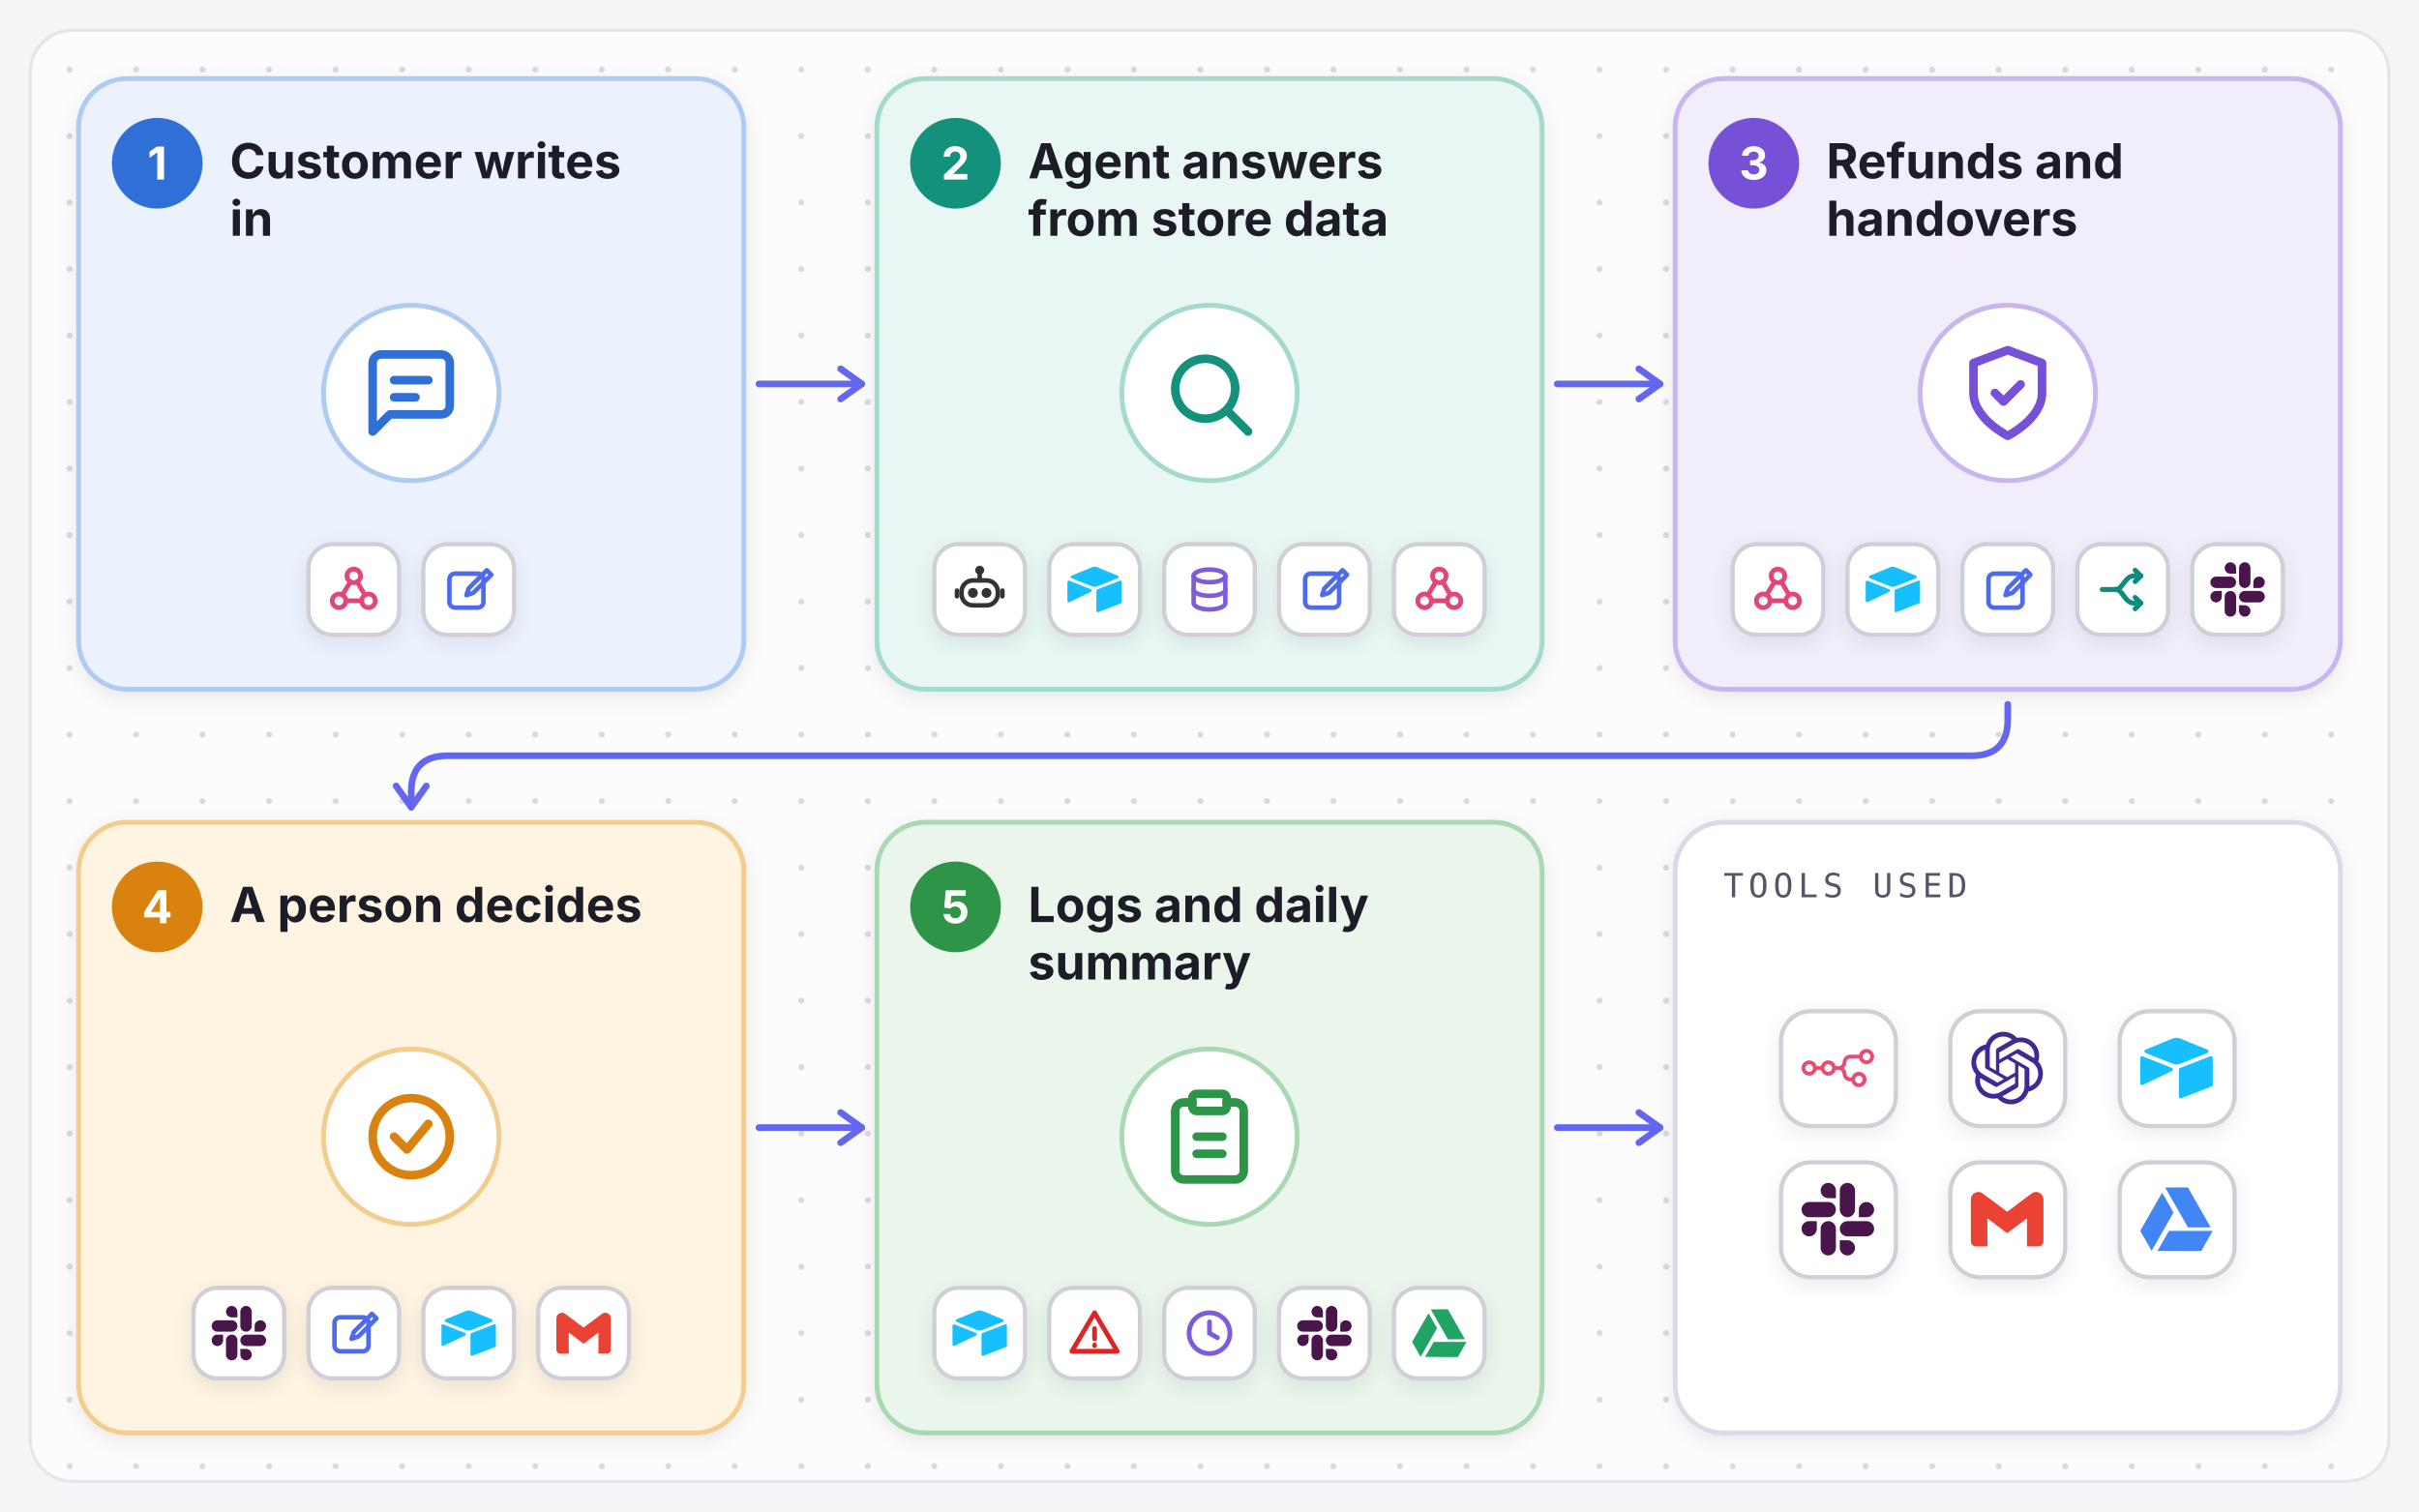
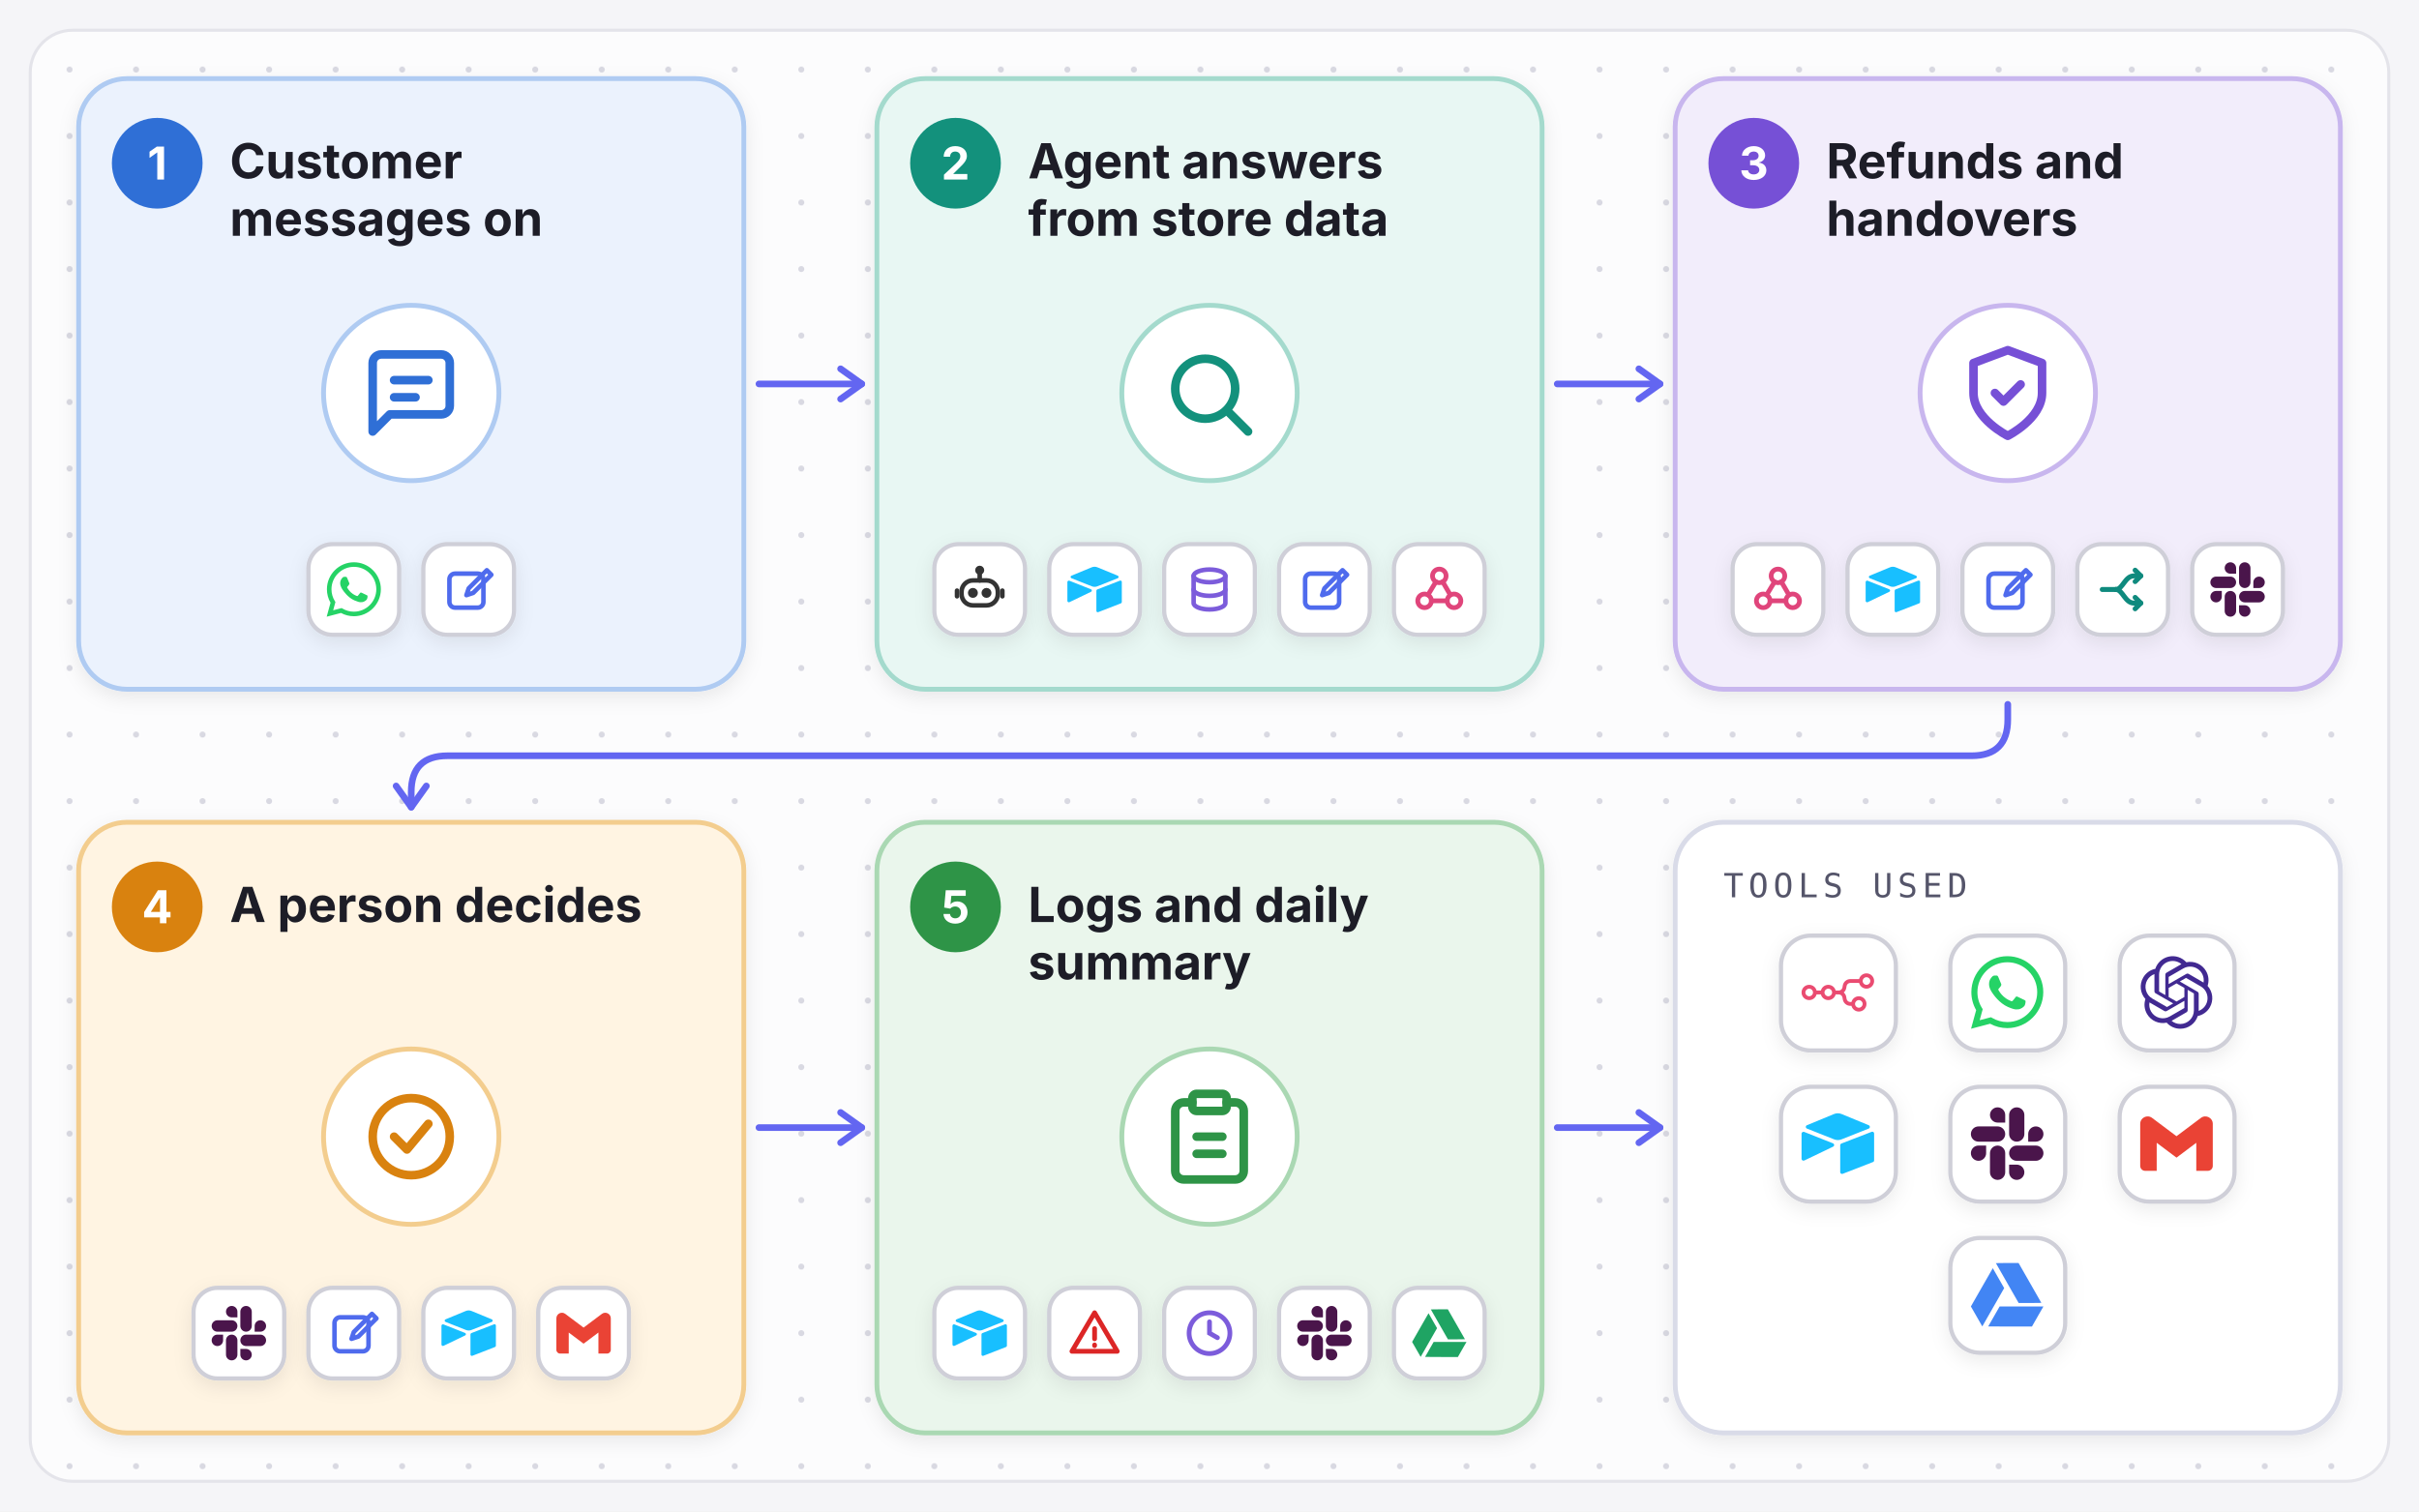
- <svg xmlns="http://www.w3.org/2000/svg" viewBox="0 0 800 500" width="800" height="500" role="img" aria-label="AI Customer Support Agent: process diagram" data-light="" data-span="3.8" data-nodes="39">
+ <svg xmlns="http://www.w3.org/2000/svg" viewBox="0 0 800 500" width="800" height="500" role="img" aria-label="AI WhatsApp Customer Support Agent: process diagram" data-light="" data-span="3.8" data-nodes="51">
  <defs>
    <pattern id="dots" width="22" height="22" patternUnits="userSpaceOnUse">
      <rect width="22" height="22" fill="#FCFCFD" />
      <circle cx="1" cy="1" r="1" fill="#d9d9e2" />
    </pattern>
    <filter id="sh" x="-30%" y="-30%" width="160%" height="160%">
      <feDropShadow dx="0" dy="2" stdDeviation="3" flood-color="#000" flood-opacity=".08" />
    </filter>
  </defs>
  <rect width="800" height="500" fill="#F5F5F8" />
  <rect x="10" y="10" width="780" height="480" rx="14" fill="url(#dots)" stroke="#e4e4ea" />
  <g data-t="0.000">
    <g filter="url(#sh)">
      <rect x="26" y="26" width="220.0" height="202" rx="16" fill="#EBF2FD" stroke="#AFCBF2" stroke-width="1.6" />
    </g>
    <circle cx="52" cy="54" r="15" fill="#2F6FD6" />
    <text x="52" y="59.4" text-anchor="middle" font-family="Inter, 'Helvetica Neue', Arial, sans-serif" font-size="15" font-weight="700" fill="#fff">1</text>
-     <text x="76" y="59" font-family="Inter, 'Helvetica Neue', Arial, sans-serif" font-size="16" font-weight="700" fill="#1d1d27">Customer writes</text>
-     <text x="76" y="78" font-family="Inter, 'Helvetica Neue', Arial, sans-serif" font-size="16" font-weight="700" fill="#1d1d27">in</text>
+     <text x="76" y="59" font-family="Inter, 'Helvetica Neue', Arial, sans-serif" font-size="16" font-weight="700" fill="#1d1d27">Customer</text>
+     <text x="76" y="78" font-family="Inter, 'Helvetica Neue', Arial, sans-serif" font-size="16" font-weight="700" fill="#1d1d27">messages on</text>
    <circle cx="136" cy="130" r="29" fill="#fff" stroke="#AFCBF2" stroke-width="1.6" />
    <svg x="119.0" y="113.0" width="34" height="34" viewBox="0 0 24 24" fill="none" stroke="#2F6FD6" stroke-width="2" stroke-linecap="round" stroke-linejoin="round">
      <path d="M21 15a2 2 0 0 1-2 2H7l-4 4V5a2 2 0 0 1 2-2h14a2 2 0 0 1 2 2z" />
      <path d="M8 9h8M8 13h5" />
    </svg>
  </g>
  <g data-t="0.053">
    <g filter="url(#sh)">
      <rect x="102.0" y="180.0" width="30" height="30" rx="8" fill="#fff" stroke="#cfcfd8" stroke-width="1.4" />
    </g>
-     <svg x="108.0" y="186.0" width="18" height="18" viewBox="0 0 24 24" fill="none" stroke="#E0457B" stroke-width="2.1" stroke-linecap="round" stroke-linejoin="round">
-       <circle cx="12" cy="6" r="3" />
-       <circle cx="5.5" cy="17" r="3" />
-       <circle cx="18.5" cy="17" r="3" />
-       <path d="M10.5 8.6L7 14.4M13.5 8.6l3.3 5.7M8.5 17h7" />
+     <svg x="108.0" y="186.0" width="18" height="18" viewBox="0 0 24 24">
+       <path fill="#25D366" d="M17.472 14.382c-.297-.149-1.758-.867-2.03-.967-.273-.099-.471-.148-.67.15-.197.297-.767.966-.94 1.164-.173.199-.347.223-.644.075-.297-.15-1.255-.463-2.39-1.475-.883-.788-1.48-1.761-1.653-2.059-.173-.297-.018-.458.13-.606.134-.133.298-.347.446-.52.149-.174.198-.298.298-.497.099-.198.05-.371-.025-.52-.075-.149-.669-1.612-.916-2.207-.242-.579-.487-.5-.669-.51-.173-.008-.371-.01-.57-.01-.198 0-.52.074-.792.372-.272.297-1.04 1.016-1.04 2.479 0 1.462 1.065 2.875 1.213 3.074.149.198 2.096 3.2 5.077 4.487.709.306 1.262.489 1.694.625.712.227 1.36.195 1.871.118.571-.085 1.758-.719 2.006-1.413.248-.694.248-1.289.173-1.413-.074-.124-.272-.198-.57-.347m-5.421 7.403h-.004a9.87 9.87 0 01-5.031-1.378l-.361-.214-3.741.982.998-3.648-.235-.374a9.86 9.86 0 01-1.51-5.26c.001-5.45 4.436-9.884 9.888-9.884 2.64 0 5.122 1.03 6.988 2.898a9.825 9.825 0 012.893 6.994c-.003 5.45-4.437 9.884-9.885 9.884m8.413-18.297A11.815 11.815 0 0012.05 0C5.495 0 .16 5.335.157 11.892c0 2.096.547 4.142 1.588 5.945L.057 24l6.305-1.654a11.882 11.882 0 005.683 1.448h.005c6.554 0 11.89-5.335 11.893-11.893a11.821 11.821 0 00-3.48-8.413Z" />
    </svg>
  </g>
  <g data-t="0.107">
    <g filter="url(#sh)">
      <rect x="140.0" y="180.0" width="30" height="30" rx="8" fill="#fff" stroke="#cfcfd8" stroke-width="1.4" />
    </g>
    <svg x="146.0" y="186.0" width="18" height="18" viewBox="0 0 24 24" fill="none" stroke="#4F6BED" stroke-width="2" stroke-linecap="round" stroke-linejoin="round">
      <rect x="3.5" y="5" width="15" height="15" rx="2.5" />
      <path d="M20 3.5l-8 8-1 3 3-1 8-8z" />
    </svg>
  </g>
  <g data-t="0.160">
    <g filter="url(#sh)">
      <rect x="290" y="26" width="220.0" height="202" rx="16" fill="#E8F7F3" stroke="#A4DACD" stroke-width="1.6" />
    </g>
    <circle cx="316" cy="54" r="15" fill="#13917C" />
    <text x="316" y="59.4" text-anchor="middle" font-family="Inter, 'Helvetica Neue', Arial, sans-serif" font-size="15" font-weight="700" fill="#fff">2</text>
    <text x="340" y="59" font-family="Inter, 'Helvetica Neue', Arial, sans-serif" font-size="16" font-weight="700" fill="#1d1d27">Agent answers</text>
    <text x="340" y="78" font-family="Inter, 'Helvetica Neue', Arial, sans-serif" font-size="16" font-weight="700" fill="#1d1d27">from store data</text>
    <circle cx="400" cy="130" r="29" fill="#fff" stroke="#A4DACD" stroke-width="1.6" />
    <svg x="383.0" y="113.0" width="34" height="34" viewBox="0 0 24 24" fill="none" stroke="#13917C" stroke-width="2" stroke-linecap="round" stroke-linejoin="round">
      <circle cx="11" cy="11" r="7" />
      <path d="m21 21-4.3-4.3" />
    </svg>
  </g>
  <g data-t="0.187">
    <g filter="url(#sh)">
      <rect x="309.0" y="180.0" width="30" height="30" rx="8" fill="#fff" stroke="#cfcfd8" stroke-width="1.4" />
    </g>
    <svg x="315.0" y="186.0" width="18" height="18" viewBox="0 0 24 24" fill="none" stroke="#333" stroke-width="2" stroke-linecap="round" stroke-linejoin="round">
      <rect x="4" y="8" width="16" height="11" rx="5" />
      <path d="M12 8V4.5" />
      <circle cx="12" cy="3.5" r="1" />
      <circle cx="9" cy="13.5" r="1.2" fill="#333" />
      <circle cx="15" cy="13.5" r="1.2" fill="#333" />
      <path d="M2 12.5v2.5M22 12.5v2.5" />
    </svg>
  </g>
  <g data-t="0.213">
    <g filter="url(#sh)">
      <rect x="347.0" y="180.0" width="30" height="30" rx="8" fill="#fff" stroke="#cfcfd8" stroke-width="1.4" />
    </g>
    <svg x="353.0" y="186.0" width="18" height="18" viewBox="0 0 24 24">
      <path fill="#18BFFF" d="M11.992 1.966c-.434 0-.87.086-1.28.257L1.779 5.917c-.503.208-.49.908.012 1.116l8.982 3.558a3.266 3.266 0 0 0 2.454 0l8.982-3.558c.503-.196.503-.908.012-1.116l-8.957-3.694a3.255 3.255 0 0 0-1.272-.257zM23.4 8.056a.589.589 0 0 0-.222.045l-10.012 3.877a.612.612 0 0 0-.38.564v8.896a.6.6 0 0 0 .821.552L23.62 18.1a.583.583 0 0 0 .38-.551V8.653a.6.6 0 0 0-.6-.596zM.676 8.095a.644.644 0 0 0-.48.19C.086 8.396 0 8.53 0 8.69v8.355c0 .442.515.737.908.54l6.27-3.006.307-.147 2.969-1.436c.466-.22.43-.908-.061-1.092L.883 8.138a.57.57 0 0 0-.207-.044z" />
    </svg>
  </g>
  <g data-t="0.240">
    <g filter="url(#sh)">
      <rect x="385.0" y="180.0" width="30" height="30" rx="8" fill="#fff" stroke="#cfcfd8" stroke-width="1.4" />
    </g>
    <svg x="391.0" y="186.0" width="18" height="18" viewBox="0 0 24 24" fill="none" stroke="#7C5CDB" stroke-width="2" stroke-linecap="round">
      <ellipse cx="12" cy="6" rx="7" ry="2.8" />
      <path d="M5 6v12c0 1.5 3.1 2.8 7 2.8s7-1.3 7-2.8V6" />
      <path d="M5 12c0 1.5 3.1 2.8 7 2.8s7-1.3 7-2.8" />
    </svg>
  </g>
  <g data-t="0.267">
    <g filter="url(#sh)">
      <rect x="423.0" y="180.0" width="30" height="30" rx="8" fill="#fff" stroke="#cfcfd8" stroke-width="1.4" />
    </g>
    <svg x="429.0" y="186.0" width="18" height="18" viewBox="0 0 24 24" fill="none" stroke="#4F6BED" stroke-width="2" stroke-linecap="round" stroke-linejoin="round">
      <rect x="3.5" y="5" width="15" height="15" rx="2.5" />
      <path d="M20 3.5l-8 8-1 3 3-1 8-8z" />
    </svg>
  </g>
  <g data-t="0.293">
    <g filter="url(#sh)">
      <rect x="461.0" y="180.0" width="30" height="30" rx="8" fill="#fff" stroke="#cfcfd8" stroke-width="1.4" />
    </g>
    <svg x="467.0" y="186.0" width="18" height="18" viewBox="0 0 24 24" fill="none" stroke="#E0457B" stroke-width="2.1" stroke-linecap="round" stroke-linejoin="round">
      <circle cx="12" cy="6" r="3" />
      <circle cx="5.5" cy="17" r="3" />
      <circle cx="18.5" cy="17" r="3" />
      <path d="M10.5 8.6L7 14.4M13.5 8.6l3.3 5.7M8.5 17h7" />
    </svg>
  </g>
  <g data-t="0.320">
    <g filter="url(#sh)">
      <rect x="554" y="26" width="220.0" height="202" rx="16" fill="#F2EDFB" stroke="#C8B6EE" stroke-width="1.6" />
    </g>
    <circle cx="580" cy="54" r="15" fill="#7650D6" />
    <text x="580" y="59.4" text-anchor="middle" font-family="Inter, 'Helvetica Neue', Arial, sans-serif" font-size="15" font-weight="700" fill="#fff">3</text>
    <text x="604" y="59" font-family="Inter, 'Helvetica Neue', Arial, sans-serif" font-size="16" font-weight="700" fill="#1d1d27">Refunds and</text>
    <text x="604" y="78" font-family="Inter, 'Helvetica Neue', Arial, sans-serif" font-size="16" font-weight="700" fill="#1d1d27">handovers</text>
    <circle cx="664" cy="130" r="29" fill="#fff" stroke="#C8B6EE" stroke-width="1.6" />
    <svg x="647.0" y="113.0" width="34" height="34" viewBox="0 0 24 24" fill="none" stroke="#7650D6" stroke-width="2" stroke-linecap="round" stroke-linejoin="round">
      <path d="M12 22s8-4 8-10V5l-8-3-8 3v7c0 6 8 10 8 10z" />
      <path d="m9 12 2 2 4-4" />
    </svg>
  </g>
  <g data-t="0.347">
    <g filter="url(#sh)">
      <rect x="573.0" y="180.0" width="30" height="30" rx="8" fill="#fff" stroke="#cfcfd8" stroke-width="1.4" />
    </g>
    <svg x="579.0" y="186.0" width="18" height="18" viewBox="0 0 24 24" fill="none" stroke="#E0457B" stroke-width="2.1" stroke-linecap="round" stroke-linejoin="round">
      <circle cx="12" cy="6" r="3" />
      <circle cx="5.5" cy="17" r="3" />
      <circle cx="18.5" cy="17" r="3" />
      <path d="M10.5 8.6L7 14.4M13.5 8.6l3.3 5.7M8.5 17h7" />
    </svg>
  </g>
  <g data-t="0.373">
    <g filter="url(#sh)">
      <rect x="611.0" y="180.0" width="30" height="30" rx="8" fill="#fff" stroke="#cfcfd8" stroke-width="1.4" />
    </g>
    <svg x="617.0" y="186.0" width="18" height="18" viewBox="0 0 24 24">
      <path fill="#18BFFF" d="M11.992 1.966c-.434 0-.87.086-1.28.257L1.779 5.917c-.503.208-.49.908.012 1.116l8.982 3.558a3.266 3.266 0 0 0 2.454 0l8.982-3.558c.503-.196.503-.908.012-1.116l-8.957-3.694a3.255 3.255 0 0 0-1.272-.257zM23.4 8.056a.589.589 0 0 0-.222.045l-10.012 3.877a.612.612 0 0 0-.38.564v8.896a.6.6 0 0 0 .821.552L23.62 18.1a.583.583 0 0 0 .38-.551V8.653a.6.6 0 0 0-.6-.596zM.676 8.095a.644.644 0 0 0-.48.19C.086 8.396 0 8.53 0 8.69v8.355c0 .442.515.737.908.54l6.27-3.006.307-.147 2.969-1.436c.466-.22.43-.908-.061-1.092L.883 8.138a.57.57 0 0 0-.207-.044z" />
    </svg>
  </g>
  <g data-t="0.400">
    <g filter="url(#sh)">
      <rect x="649.0" y="180.0" width="30" height="30" rx="8" fill="#fff" stroke="#cfcfd8" stroke-width="1.4" />
    </g>
    <svg x="655.0" y="186.0" width="18" height="18" viewBox="0 0 24 24" fill="none" stroke="#4F6BED" stroke-width="2" stroke-linecap="round" stroke-linejoin="round">
      <rect x="3.5" y="5" width="15" height="15" rx="2.5" />
      <path d="M20 3.5l-8 8-1 3 3-1 8-8z" />
    </svg>
  </g>
  <g data-t="0.427">
    <g filter="url(#sh)">
      <rect x="687.0" y="180.0" width="30" height="30" rx="8" fill="#fff" stroke="#cfcfd8" stroke-width="1.4" />
    </g>
    <svg x="693.0" y="186.0" width="18" height="18" viewBox="0 0 24 24" fill="none" stroke="#0F8A7E" stroke-width="2.2" stroke-linecap="round" stroke-linejoin="round">
      <path d="M3 12h6" />
      <path d="M9 12c3 0 4-6 8-6h3" />
      <path d="M9 12c3 0 4 6 8 6h3" />
      <path d="M17.5 3.5L20 6l-2.5 2.5" />
      <path d="M17.5 15.5L20 18l-2.5 2.5" />
    </svg>
  </g>
  <g data-t="0.453">
    <g filter="url(#sh)">
      <rect x="725.0" y="180.0" width="30" height="30" rx="8" fill="#fff" stroke="#cfcfd8" stroke-width="1.4" />
    </g>
    <svg x="731.0" y="186.0" width="18" height="18" viewBox="0 0 24 24">
      <path fill="#4A154B" d="M5.042 15.165a2.528 2.528 0 0 1-2.52 2.523A2.528 2.528 0 0 1 0 15.165a2.527 2.527 0 0 1 2.522-2.52h2.52v2.52zM6.313 15.165a2.527 2.527 0 0 1 2.521-2.52 2.527 2.527 0 0 1 2.521 2.52v6.313A2.528 2.528 0 0 1 8.834 24a2.528 2.528 0 0 1-2.521-2.522v-6.313zM8.834 5.042a2.528 2.528 0 0 1-2.521-2.52A2.528 2.528 0 0 1 8.834 0a2.528 2.528 0 0 1 2.521 2.522v2.52H8.834zM8.834 6.313a2.528 2.528 0 0 1 2.521 2.521 2.528 2.528 0 0 1-2.521 2.521H2.522A2.528 2.528 0 0 1 0 8.834a2.528 2.528 0 0 1 2.522-2.521h6.312zM18.956 8.834a2.528 2.528 0 0 1 2.522-2.521A2.528 2.528 0 0 1 24 8.834a2.528 2.528 0 0 1-2.522 2.521h-2.522V8.834zM17.688 8.834a2.528 2.528 0 0 1-2.523 2.521 2.527 2.527 0 0 1-2.52-2.521V2.522A2.527 2.527 0 0 1 15.165 0a2.528 2.528 0 0 1 2.523 2.522v6.312zM15.165 18.956a2.528 2.528 0 0 1 2.523 2.522A2.528 2.528 0 0 1 15.165 24a2.527 2.527 0 0 1-2.52-2.522v-2.522h2.52zM15.165 17.688a2.527 2.527 0 0 1-2.52-2.523 2.526 2.526 0 0 1 2.52-2.52h6.313A2.527 2.527 0 0 1 24 15.165a2.528 2.528 0 0 1-2.522 2.523h-6.313z" />
    </svg>
  </g>
  <g data-t="0.480">
    <g filter="url(#sh)">
      <rect x="26" y="272" width="220.0" height="202" rx="16" fill="#FFF4E2" stroke="#F3CD8E" stroke-width="1.6" />
    </g>
    <circle cx="52" cy="300" r="15" fill="#D9820F" />
    <text x="52" y="305.4" text-anchor="middle" font-family="Inter, 'Helvetica Neue', Arial, sans-serif" font-size="15" font-weight="700" fill="#fff">4</text>
    <text x="76" y="305" font-family="Inter, 'Helvetica Neue', Arial, sans-serif" font-size="16" font-weight="700" fill="#1d1d27">A person decides</text>
    <circle cx="136" cy="376" r="29" fill="#fff" stroke="#F3CD8E" stroke-width="1.6" />
    <svg x="119.0" y="359.0" width="34" height="34" viewBox="0 0 24 24" fill="none" stroke="#D9820F" stroke-width="2" stroke-linecap="round" stroke-linejoin="round">
      <circle cx="12" cy="12" r="9" />
      <path d="m8 12 3 3 5-6" />
    </svg>
  </g>
  <g data-t="0.512">
    <g filter="url(#sh)">
      <rect x="64.0" y="426.0" width="30" height="30" rx="8" fill="#fff" stroke="#cfcfd8" stroke-width="1.4" />
    </g>
    <svg x="70.0" y="432.0" width="18" height="18" viewBox="0 0 24 24">
      <path fill="#4A154B" d="M5.042 15.165a2.528 2.528 0 0 1-2.52 2.523A2.528 2.528 0 0 1 0 15.165a2.527 2.527 0 0 1 2.522-2.52h2.52v2.52zM6.313 15.165a2.527 2.527 0 0 1 2.521-2.52 2.527 2.527 0 0 1 2.521 2.52v6.313A2.528 2.528 0 0 1 8.834 24a2.528 2.528 0 0 1-2.521-2.522v-6.313zM8.834 5.042a2.528 2.528 0 0 1-2.521-2.52A2.528 2.528 0 0 1 8.834 0a2.528 2.528 0 0 1 2.521 2.522v2.52H8.834zM8.834 6.313a2.528 2.528 0 0 1 2.521 2.521 2.528 2.528 0 0 1-2.521 2.521H2.522A2.528 2.528 0 0 1 0 8.834a2.528 2.528 0 0 1 2.522-2.521h6.312zM18.956 8.834a2.528 2.528 0 0 1 2.522-2.521A2.528 2.528 0 0 1 24 8.834a2.528 2.528 0 0 1-2.522 2.521h-2.522V8.834zM17.688 8.834a2.528 2.528 0 0 1-2.523 2.521 2.527 2.527 0 0 1-2.52-2.521V2.522A2.527 2.527 0 0 1 15.165 0a2.528 2.528 0 0 1 2.523 2.522v6.312zM15.165 18.956a2.528 2.528 0 0 1 2.523 2.522A2.528 2.528 0 0 1 15.165 24a2.527 2.527 0 0 1-2.52-2.522v-2.522h2.52zM15.165 17.688a2.527 2.527 0 0 1-2.52-2.523 2.526 2.526 0 0 1 2.52-2.52h6.313A2.527 2.527 0 0 1 24 15.165a2.528 2.528 0 0 1-2.522 2.523h-6.313z" />
    </svg>
  </g>
  <g data-t="0.544">
    <g filter="url(#sh)">
      <rect x="102.0" y="426.0" width="30" height="30" rx="8" fill="#fff" stroke="#cfcfd8" stroke-width="1.4" />
    </g>
    <svg x="108.0" y="432.0" width="18" height="18" viewBox="0 0 24 24" fill="none" stroke="#4F6BED" stroke-width="2" stroke-linecap="round" stroke-linejoin="round">
      <rect x="3.5" y="5" width="15" height="15" rx="2.5" />
      <path d="M20 3.5l-8 8-1 3 3-1 8-8z" />
    </svg>
  </g>
  <g data-t="0.576">
    <g filter="url(#sh)">
      <rect x="140.0" y="426.0" width="30" height="30" rx="8" fill="#fff" stroke="#cfcfd8" stroke-width="1.4" />
    </g>
    <svg x="146.0" y="432.0" width="18" height="18" viewBox="0 0 24 24">
      <path fill="#18BFFF" d="M11.992 1.966c-.434 0-.87.086-1.28.257L1.779 5.917c-.503.208-.49.908.012 1.116l8.982 3.558a3.266 3.266 0 0 0 2.454 0l8.982-3.558c.503-.196.503-.908.012-1.116l-8.957-3.694a3.255 3.255 0 0 0-1.272-.257zM23.4 8.056a.589.589 0 0 0-.222.045l-10.012 3.877a.612.612 0 0 0-.38.564v8.896a.6.6 0 0 0 .821.552L23.62 18.1a.583.583 0 0 0 .38-.551V8.653a.6.6 0 0 0-.6-.596zM.676 8.095a.644.644 0 0 0-.48.19C.086 8.396 0 8.53 0 8.69v8.355c0 .442.515.737.908.54l6.27-3.006.307-.147 2.969-1.436c.466-.22.43-.908-.061-1.092L.883 8.138a.57.57 0 0 0-.207-.044z" />
    </svg>
  </g>
  <g data-t="0.608">
    <g filter="url(#sh)">
      <rect x="178.0" y="426.0" width="30" height="30" rx="8" fill="#fff" stroke="#cfcfd8" stroke-width="1.4" />
    </g>
    <svg x="184.0" y="432.0" width="18" height="18" viewBox="0 0 24 24">
      <path fill="#EA4335" d="M24 5.457v13.909c0 .904-.732 1.636-1.636 1.636h-3.819V11.73L12 16.64l-6.545-4.91v9.273H1.636A1.636 1.636 0 0 1 0 19.366V5.457c0-2.023 2.309-3.178 3.927-1.964L5.455 4.64 12 9.548l6.545-4.91 1.528-1.145C21.69 2.28 24 3.434 24 5.457z" />
    </svg>
  </g>
  <g data-t="0.640">
    <g filter="url(#sh)">
      <rect x="290" y="272" width="220.0" height="202" rx="16" fill="#EAF6EC" stroke="#AAD8B3" stroke-width="1.6" />
    </g>
    <circle cx="316" cy="300" r="15" fill="#2E9447" />
    <text x="316" y="305.4" text-anchor="middle" font-family="Inter, 'Helvetica Neue', Arial, sans-serif" font-size="15" font-weight="700" fill="#fff">5</text>
    <text x="340" y="305" font-family="Inter, 'Helvetica Neue', Arial, sans-serif" font-size="16" font-weight="700" fill="#1d1d27">Logs and daily</text>
    <text x="340" y="324" font-family="Inter, 'Helvetica Neue', Arial, sans-serif" font-size="16" font-weight="700" fill="#1d1d27">summary</text>
    <circle cx="400" cy="376" r="29" fill="#fff" stroke="#AAD8B3" stroke-width="1.6" />
    <svg x="383.0" y="359.0" width="34" height="34" viewBox="0 0 24 24" fill="none" stroke="#2E9447" stroke-width="2" stroke-linecap="round" stroke-linejoin="round">
      <rect x="8" y="2" width="8" height="4" rx="1" />
      <path d="M16 4h2a2 2 0 0 1 2 2v14a2 2 0 0 1-2 2H6a2 2 0 0 1-2-2V6a2 2 0 0 1 2-2h2M9 12h6M9 16h6" />
    </svg>
  </g>
  <g data-t="0.667">
    <g filter="url(#sh)">
      <rect x="309.0" y="426.0" width="30" height="30" rx="8" fill="#fff" stroke="#cfcfd8" stroke-width="1.4" />
    </g>
    <svg x="315.0" y="432.0" width="18" height="18" viewBox="0 0 24 24">
      <path fill="#18BFFF" d="M11.992 1.966c-.434 0-.87.086-1.28.257L1.779 5.917c-.503.208-.49.908.012 1.116l8.982 3.558a3.266 3.266 0 0 0 2.454 0l8.982-3.558c.503-.196.503-.908.012-1.116l-8.957-3.694a3.255 3.255 0 0 0-1.272-.257zM23.4 8.056a.589.589 0 0 0-.222.045l-10.012 3.877a.612.612 0 0 0-.38.564v8.896a.6.6 0 0 0 .821.552L23.62 18.1a.583.583 0 0 0 .38-.551V8.653a.6.6 0 0 0-.6-.596zM.676 8.095a.644.644 0 0 0-.48.19C.086 8.396 0 8.53 0 8.69v8.355c0 .442.515.737.908.54l6.27-3.006.307-.147 2.969-1.436c.466-.22.43-.908-.061-1.092L.883 8.138a.57.57 0 0 0-.207-.044z" />
    </svg>
  </g>
  <g data-t="0.693">
    <g filter="url(#sh)">
      <rect x="347.0" y="426.0" width="30" height="30" rx="8" fill="#fff" stroke="#cfcfd8" stroke-width="1.4" />
    </g>
    <svg x="353.0" y="432.0" width="18" height="18" viewBox="0 0 24 24" fill="none" stroke="#DC2626" stroke-width="2.1" stroke-linecap="round" stroke-linejoin="round">
      <path d="M12 3L2 20h20z" />
      <path d="M12 10v4.5M12 17.2v.3" />
    </svg>
  </g>
  <g data-t="0.720">
    <g filter="url(#sh)">
      <rect x="385.0" y="426.0" width="30" height="30" rx="8" fill="#fff" stroke="#cfcfd8" stroke-width="1.4" />
    </g>
    <svg x="391.0" y="432.0" width="18" height="18" viewBox="0 0 24 24" fill="none" stroke="#7C5CDB" stroke-width="2.1" stroke-linecap="round">
      <circle cx="12" cy="12" r="9" />
      <path d="M12 7v5l3.5 2" />
    </svg>
  </g>
  <g data-t="0.747">
    <g filter="url(#sh)">
      <rect x="423.0" y="426.0" width="30" height="30" rx="8" fill="#fff" stroke="#cfcfd8" stroke-width="1.4" />
    </g>
    <svg x="429.0" y="432.0" width="18" height="18" viewBox="0 0 24 24">
      <path fill="#4A154B" d="M5.042 15.165a2.528 2.528 0 0 1-2.52 2.523A2.528 2.528 0 0 1 0 15.165a2.527 2.527 0 0 1 2.522-2.52h2.52v2.52zM6.313 15.165a2.527 2.527 0 0 1 2.521-2.52 2.527 2.527 0 0 1 2.521 2.52v6.313A2.528 2.528 0 0 1 8.834 24a2.528 2.528 0 0 1-2.521-2.522v-6.313zM8.834 5.042a2.528 2.528 0 0 1-2.521-2.52A2.528 2.528 0 0 1 8.834 0a2.528 2.528 0 0 1 2.521 2.522v2.52H8.834zM8.834 6.313a2.528 2.528 0 0 1 2.521 2.521 2.528 2.528 0 0 1-2.521 2.521H2.522A2.528 2.528 0 0 1 0 8.834a2.528 2.528 0 0 1 2.522-2.521h6.312zM18.956 8.834a2.528 2.528 0 0 1 2.522-2.521A2.528 2.528 0 0 1 24 8.834a2.528 2.528 0 0 1-2.522 2.521h-2.522V8.834zM17.688 8.834a2.528 2.528 0 0 1-2.523 2.521 2.527 2.527 0 0 1-2.52-2.521V2.522A2.527 2.527 0 0 1 15.165 0a2.528 2.528 0 0 1 2.523 2.522v6.312zM15.165 18.956a2.528 2.528 0 0 1 2.523 2.522A2.528 2.528 0 0 1 15.165 24a2.527 2.527 0 0 1-2.52-2.522v-2.522h2.52zM15.165 17.688a2.527 2.527 0 0 1-2.52-2.523 2.526 2.526 0 0 1 2.52-2.52h6.313A2.527 2.527 0 0 1 24 15.165a2.528 2.528 0 0 1-2.522 2.523h-6.313z" />
    </svg>
  </g>
  <g data-t="0.773">
    <g filter="url(#sh)">
      <rect x="461.0" y="426.0" width="30" height="30" rx="8" fill="#fff" stroke="#cfcfd8" stroke-width="1.4" />
    </g>
    <svg x="467.0" y="432.0" width="18" height="18" viewBox="0 0 24 24">
      <path fill="#1FA463" d="M12.01 1.485c-2.082 0-3.754.02-3.743.047.01.02 1.708 3.001 3.774 6.62l3.76 6.574h3.76c2.081 0 3.753-.02 3.742-.047-.005-.02-1.708-3.001-3.775-6.62l-3.76-6.574zm-4.76 1.73a789.828 789.861 0 0 0-3.63 6.319L0 15.868l1.89 3.298 1.885 3.297 3.62-6.335 3.618-6.33-1.88-3.287C8.1 4.704 7.255 3.22 7.25 3.214zm2.259 12.653-.203.348c-.114.198-.96 1.672-1.88 3.287a423.93 423.948 0 0 1-1.698 2.97c-.01.026 3.24.042 7.222.042h7.244l1.796-3.157c.992-1.734 1.85-3.23 1.906-3.323l.104-.167h-7.249z" />
    </svg>
  </g>
  <path data-t="0.140" d="M251,127 L285,127" fill="none" stroke="#6366f1" stroke-width="2.2" stroke-linecap="round" stroke-linejoin="round" />
  <path data-t="0.140" d="M278,122 L285,127 L278,132" fill="none" stroke="#6366f1" stroke-width="2.2" stroke-linecap="round" stroke-linejoin="round" />
  <path data-t="0.300" d="M515,127 L549,127" fill="none" stroke="#6366f1" stroke-width="2.2" stroke-linecap="round" stroke-linejoin="round" />
  <path data-t="0.300" d="M542,122 L549,127 L542,132" fill="none" stroke="#6366f1" stroke-width="2.2" stroke-linecap="round" stroke-linejoin="round" />
  <path data-t="0.460" d="M664,233 L664,238 Q664,250 652,250 L148,250 Q136,250 136,262 L136,267" fill="none" stroke="#6366f1" stroke-width="2.2" stroke-linecap="round" stroke-linejoin="round" />
  <path data-t="0.460" d="M131,260 L136,267 L141,260" fill="none" stroke="#6366f1" stroke-width="2.2" stroke-linecap="round" stroke-linejoin="round" />
  <path data-t="0.620" d="M251,373 L285,373" fill="none" stroke="#6366f1" stroke-width="2.2" stroke-linecap="round" stroke-linejoin="round" />
  <path data-t="0.620" d="M278,368 L285,373 L278,378" fill="none" stroke="#6366f1" stroke-width="2.2" stroke-linecap="round" stroke-linejoin="round" />
  <path data-t="0.780" d="M515,373 L549,373" fill="none" stroke="#6366f1" stroke-width="2.2" stroke-linecap="round" stroke-linejoin="round" />
  <path data-t="0.780" d="M542,368 L549,373 L542,378" fill="none" stroke="#6366f1" stroke-width="2.2" stroke-linecap="round" stroke-linejoin="round" />
  <g data-t="0.800">
    <g filter="url(#sh)">
      <rect x="554" y="272" width="220" height="202" rx="16" fill="#fff" stroke="#d9dbe8" stroke-width="1.6" />
    </g>
    <text x="570" y="296.8" font-family="'DejaVu Sans Mono', ui-monospace, monospace" font-size="11" letter-spacing="1.6" fill="#55556a">TOOLS USED</text>
  </g>
-   <g data-t="0.829">
-     <g filter="url(#sh)">
-       <rect x="589.0" y="334.5" width="38" height="38" rx="9.88" fill="#fff" stroke="#cfcfd8" stroke-width="1.4" />
-     </g>
-     <svg x="595.8" y="341.3" width="24" height="24" viewBox="0 0 24 24">
+   <g data-t="0.825">
+     <g filter="url(#sh)">
+       <rect x="589.0" y="309.5" width="38" height="38" rx="9.88" fill="#fff" stroke="#cfcfd8" stroke-width="1.4" />
+     </g>
+     <svg x="595.8" y="316.3" width="24" height="24" viewBox="0 0 24 24">
      <path fill="#EA4B71" d="M21.474 5.684c-1.177 0-2.166.805-2.447 1.895h-2.896c-1.235 0-2.289.893-2.492 2.111l-.104.623a1.263 1.263 0 0 1-1.246 1.056H11.289c-.281-1.09-1.27-1.895-2.447-1.895s-2.166.805-2.447 1.895H4.973c-.281-1.09-1.27-1.895-2.447-1.895C1.131 9.474 0 10.605 0 12s1.131 2.526 2.526 2.526c1.177 0 2.166-.805 2.447-1.895h1.422c.28 1.09 1.27 1.895 2.447 1.895 1.177 0 2.166-.805 2.447-1.895h1.001a1.263 1.263 0 0 1 1.246 1.056l.104.623c.203 1.218 1.257 2.111 2.492 2.111h.369c.28 1.089 1.27 1.895 2.447 1.895 1.395 0 2.526-1.131 2.526-2.526s-1.131-2.526-2.526-2.526c-1.177 0-2.166.805-2.447 1.895h-.369a1.263 1.263 0 0 1-1.246-1.056l-.104-.623A2.52 2.52 0 0 0 13.961 12a2.52 2.52 0 0 0 .821-1.479l.104-.623a1.263 1.263 0 0 1 1.246-1.056h2.896c.281 1.09 1.27 1.895 2.447 1.895 1.395 0 2.526-1.131 2.526-2.526s-1.131-2.526-2.526-2.526m0 1.263a1.263 1.263 0 0 1 1.263 1.263 1.263 1.263 0 0 1-1.263 1.263 1.263 1.263 0 0 1-1.263-1.263 1.263 1.263 0 0 1 1.263-1.263M2.526 10.737A1.263 1.263 0 0 1 3.789 12a1.263 1.263 0 0 1-1.263 1.263A1.263 1.263 0 0 1 1.263 12a1.263 1.263 0 0 1 1.263-1.263m6.316 0A1.263 1.263 0 0 1 10.105 12a1.263 1.263 0 0 1-1.263 1.263A1.263 1.263 0 0 1 7.579 12a1.263 1.263 0 0 1 1.263-1.263m10.105 3.789a1.263 1.263 0 0 1 1.263 1.263 1.263 1.263 0 0 1-1.263 1.263 1.263 1.263 0 0 1-1.263-1.263 1.263 1.263 0 0 1 1.263-1.263" />
    </svg>
  </g>
-   <g data-t="0.857">
-     <g filter="url(#sh)">
-       <rect x="645.0" y="334.5" width="38" height="38" rx="9.88" fill="#fff" stroke="#cfcfd8" stroke-width="1.4" />
-     </g>
-     <svg x="651.8" y="341.3" width="24" height="24" viewBox="0 0 24 24">
+   <g data-t="0.850">
+     <g filter="url(#sh)">
+       <rect x="645.0" y="309.5" width="38" height="38" rx="9.88" fill="#fff" stroke="#cfcfd8" stroke-width="1.4" />
+     </g>
+     <svg x="651.8" y="316.3" width="24" height="24" viewBox="0 0 24 24">
+       <path fill="#25D366" d="M17.472 14.382c-.297-.149-1.758-.867-2.03-.967-.273-.099-.471-.148-.67.15-.197.297-.767.966-.94 1.164-.173.199-.347.223-.644.075-.297-.15-1.255-.463-2.39-1.475-.883-.788-1.48-1.761-1.653-2.059-.173-.297-.018-.458.13-.606.134-.133.298-.347.446-.52.149-.174.198-.298.298-.497.099-.198.05-.371-.025-.52-.075-.149-.669-1.612-.916-2.207-.242-.579-.487-.5-.669-.51-.173-.008-.371-.01-.57-.01-.198 0-.52.074-.792.372-.272.297-1.04 1.016-1.04 2.479 0 1.462 1.065 2.875 1.213 3.074.149.198 2.096 3.2 5.077 4.487.709.306 1.262.489 1.694.625.712.227 1.36.195 1.871.118.571-.085 1.758-.719 2.006-1.413.248-.694.248-1.289.173-1.413-.074-.124-.272-.198-.57-.347m-5.421 7.403h-.004a9.87 9.87 0 01-5.031-1.378l-.361-.214-3.741.982.998-3.648-.235-.374a9.86 9.86 0 01-1.51-5.26c.001-5.45 4.436-9.884 9.888-9.884 2.64 0 5.122 1.03 6.988 2.898a9.825 9.825 0 012.893 6.994c-.003 5.45-4.437 9.884-9.885 9.884m8.413-18.297A11.815 11.815 0 0012.05 0C5.495 0 .16 5.335.157 11.892c0 2.096.547 4.142 1.588 5.945L.057 24l6.305-1.654a11.882 11.882 0 005.683 1.448h.005c6.554 0 11.89-5.335 11.893-11.893a11.821 11.821 0 00-3.48-8.413Z" />
+     </svg>
+   </g>
+   <g data-t="0.875">
+     <g filter="url(#sh)">
+       <rect x="701.0" y="309.5" width="38" height="38" rx="9.88" fill="#fff" stroke="#cfcfd8" stroke-width="1.4" />
+     </g>
+     <svg x="707.8" y="316.3" width="24" height="24" viewBox="0 0 24 24">
      <path fill="#412991" d="M22.282 9.821a5.985 5.985 0 0 0-.516-4.911 6.046 6.046 0 0 0-6.51-2.9A6.065 6.065 0 0 0 4.981 4.182a5.985 5.985 0 0 0-3.998 2.9 6.046 6.046 0 0 0 .743 7.097 5.98 5.98 0 0 0 .511 4.911 6.051 6.051 0 0 0 6.515 2.9A5.985 5.985 0 0 0 13.26 24a6.056 6.056 0 0 0 5.772-4.206 5.989 5.989 0 0 0 3.998-2.9 6.056 6.056 0 0 0-.748-7.073zm-9.022 12.608a4.476 4.476 0 0 1-2.876-1.041l.142-.08 4.778-2.758a.795.795 0 0 0 .393-.681v-6.737l2.02 1.169a.071.071 0 0 1 .038.052v5.583a4.504 4.504 0 0 1-4.495 4.494zm-9.661-4.125a4.471 4.471 0 0 1-.535-3.014l.142.085 4.783 2.758a.771.771 0 0 0 .781 0l5.843-3.369v2.332a.08.08 0 0 1-.033.061L9.74 19.95a4.499 4.499 0 0 1-6.141-1.646zM2.341 7.896a4.485 4.485 0 0 1 2.365-1.973V11.6a.766.766 0 0 0 .388.676l5.814 3.354-2.02 1.169a.076.076 0 0 1-.071 0l-4.83-2.787A4.504 4.504 0 0 1 2.341 7.872zm16.596 3.856L13.104 8.364 15.119 7.2a.076.076 0 0 1 .071 0l4.83 2.791a4.494 4.494 0 0 1-.676 8.104v-5.677a.79.79 0 0 0-.407-.667zm2.011-3.023l-.142-.085-4.774-2.782a.776.776 0 0 0-.785 0L9.409 9.23V6.897a.066.066 0 0 1 .028-.061l4.83-2.787a4.499 4.499 0 0 1 6.68 4.66zM8.306 12.863l-2.02-1.164a.08.08 0 0 1-.038-.057V6.074a4.499 4.499 0 0 1 7.376-3.454l-.142.081L8.704 5.459a.795.795 0 0 0-.393.681zm1.098-2.365l2.602-1.5 2.607 1.5v2.999l-2.597 1.5-2.607-1.5Z" />
    </svg>
  </g>
-   <g data-t="0.886">
-     <g filter="url(#sh)">
-       <rect x="701.0" y="334.5" width="38" height="38" rx="9.88" fill="#fff" stroke="#cfcfd8" stroke-width="1.4" />
-     </g>
-     <svg x="707.8" y="341.3" width="24" height="24" viewBox="0 0 24 24">
-       <path fill="#18BFFF" d="M11.992 1.966c-.434 0-.87.086-1.28.257L1.779 5.917c-.503.208-.49.908.012 1.116l8.982 3.558a3.266 3.266 0 0 0 2.454 0l8.982-3.558c.503-.196.503-.908.012-1.116l-8.957-3.694a3.255 3.255 0 0 0-1.272-.257zM23.4 8.056a.589.589 0 0 0-.222.045l-10.012 3.877a.612.612 0 0 0-.38.564v8.896a.6.6 0 0 0 .821.552L23.62 18.1a.583.583 0 0 0 .38-.551V8.653a.6.6 0 0 0-.6-.596zM.676 8.095a.644.644 0 0 0-.48.19C.086 8.396 0 8.53 0 8.69v8.355c0 .442.515.737.908.54l6.27-3.006.307-.147 2.969-1.436c.466-.22.43-.908-.061-1.092L.883 8.138a.57.57 0 0 0-.207-.044z" />
-     </svg>
-   </g>
-   <g data-t="0.914">
-     <g filter="url(#sh)">
-       <rect x="589.0" y="384.5" width="38" height="38" rx="9.88" fill="#fff" stroke="#cfcfd8" stroke-width="1.4" />
-     </g>
-     <svg x="595.8" y="391.3" width="24" height="24" viewBox="0 0 24 24">
+   <g data-t="0.900">
+     <g filter="url(#sh)">
+       <rect x="589.0" y="359.5" width="38" height="38" rx="9.88" fill="#fff" stroke="#cfcfd8" stroke-width="1.4" />
+     </g>
+     <svg x="595.8" y="366.3" width="24" height="24" viewBox="0 0 24 24">
+       <path fill="#18BFFF" d="M11.992 1.966c-.434 0-.87.086-1.28.257L1.779 5.917c-.503.208-.49.908.012 1.116l8.982 3.558a3.266 3.266 0 0 0 2.454 0l8.982-3.558c.503-.196.503-.908.012-1.116l-8.957-3.694a3.255 3.255 0 0 0-1.272-.257zM23.4 8.056a.589.589 0 0 0-.222.045l-10.012 3.877a.612.612 0 0 0-.38.564v8.896a.6.6 0 0 0 .821.552L23.62 18.1a.583.583 0 0 0 .38-.551V8.653a.6.6 0 0 0-.6-.596zM.676 8.095a.644.644 0 0 0-.48.19C.086 8.396 0 8.53 0 8.69v8.355c0 .442.515.737.908.54l6.27-3.006.307-.147 2.969-1.436c.466-.22.43-.908-.061-1.092L.883 8.138a.57.57 0 0 0-.207-.044z" />
+     </svg>
+   </g>
+   <g data-t="0.925">
+     <g filter="url(#sh)">
+       <rect x="645.0" y="359.5" width="38" height="38" rx="9.88" fill="#fff" stroke="#cfcfd8" stroke-width="1.4" />
+     </g>
+     <svg x="651.8" y="366.3" width="24" height="24" viewBox="0 0 24 24">
      <path fill="#4A154B" d="M5.042 15.165a2.528 2.528 0 0 1-2.52 2.523A2.528 2.528 0 0 1 0 15.165a2.527 2.527 0 0 1 2.522-2.52h2.52v2.52zM6.313 15.165a2.527 2.527 0 0 1 2.521-2.52 2.527 2.527 0 0 1 2.521 2.52v6.313A2.528 2.528 0 0 1 8.834 24a2.528 2.528 0 0 1-2.521-2.522v-6.313zM8.834 5.042a2.528 2.528 0 0 1-2.521-2.52A2.528 2.528 0 0 1 8.834 0a2.528 2.528 0 0 1 2.521 2.522v2.52H8.834zM8.834 6.313a2.528 2.528 0 0 1 2.521 2.521 2.528 2.528 0 0 1-2.521 2.521H2.522A2.528 2.528 0 0 1 0 8.834a2.528 2.528 0 0 1 2.522-2.521h6.312zM18.956 8.834a2.528 2.528 0 0 1 2.522-2.521A2.528 2.528 0 0 1 24 8.834a2.528 2.528 0 0 1-2.522 2.521h-2.522V8.834zM17.688 8.834a2.528 2.528 0 0 1-2.523 2.521 2.527 2.527 0 0 1-2.52-2.521V2.522A2.527 2.527 0 0 1 15.165 0a2.528 2.528 0 0 1 2.523 2.522v6.312zM15.165 18.956a2.528 2.528 0 0 1 2.523 2.522A2.528 2.528 0 0 1 15.165 24a2.527 2.527 0 0 1-2.52-2.522v-2.522h2.52zM15.165 17.688a2.527 2.527 0 0 1-2.52-2.523 2.526 2.526 0 0 1 2.52-2.52h6.313A2.527 2.527 0 0 1 24 15.165a2.528 2.528 0 0 1-2.522 2.523h-6.313z" />
    </svg>
  </g>
-   <g data-t="0.943">
-     <g filter="url(#sh)">
-       <rect x="645.0" y="384.5" width="38" height="38" rx="9.88" fill="#fff" stroke="#cfcfd8" stroke-width="1.4" />
-     </g>
-     <svg x="651.8" y="391.3" width="24" height="24" viewBox="0 0 24 24">
+   <g data-t="0.950">
+     <g filter="url(#sh)">
+       <rect x="701.0" y="359.5" width="38" height="38" rx="9.88" fill="#fff" stroke="#cfcfd8" stroke-width="1.4" />
+     </g>
+     <svg x="707.8" y="366.3" width="24" height="24" viewBox="0 0 24 24">
      <path fill="#EA4335" d="M24 5.457v13.909c0 .904-.732 1.636-1.636 1.636h-3.819V11.73L12 16.64l-6.545-4.91v9.273H1.636A1.636 1.636 0 0 1 0 19.366V5.457c0-2.023 2.309-3.178 3.927-1.964L5.455 4.64 12 9.548l6.545-4.91 1.528-1.145C21.69 2.28 24 3.434 24 5.457z" />
    </svg>
  </g>
-   <g data-t="0.971">
-     <g filter="url(#sh)">
-       <rect x="701.0" y="384.5" width="38" height="38" rx="9.88" fill="#fff" stroke="#cfcfd8" stroke-width="1.4" />
-     </g>
-     <svg x="707.8" y="391.3" width="24" height="24" viewBox="0 0 24 24">
+   <g data-t="0.975">
+     <g filter="url(#sh)">
+       <rect x="645.0" y="409.5" width="38" height="38" rx="9.88" fill="#fff" stroke="#cfcfd8" stroke-width="1.4" />
+     </g>
+     <svg x="651.8" y="416.3" width="24" height="24" viewBox="0 0 24 24">
      <path fill="#4285F4" d="M12.01 1.485c-2.082 0-3.754.02-3.743.047.01.02 1.708 3.001 3.774 6.62l3.76 6.574h3.76c2.081 0 3.753-.02 3.742-.047-.005-.02-1.708-3.001-3.775-6.62l-3.76-6.574zm-4.76 1.73a789.828 789.861 0 0 0-3.63 6.319L0 15.868l1.89 3.298 1.885 3.297 3.62-6.335 3.618-6.33-1.88-3.287C8.1 4.704 7.255 3.22 7.25 3.214zm2.259 12.653-.203.348c-.114.198-.96 1.672-1.88 3.287a423.93 423.948 0 0 1-1.698 2.97c-.01.026 3.24.042 7.222.042h7.244l1.796-3.157c.992-1.734 1.85-3.23 1.906-3.323l.104-.167h-7.249z" />
    </svg>
  </g>
</svg>
